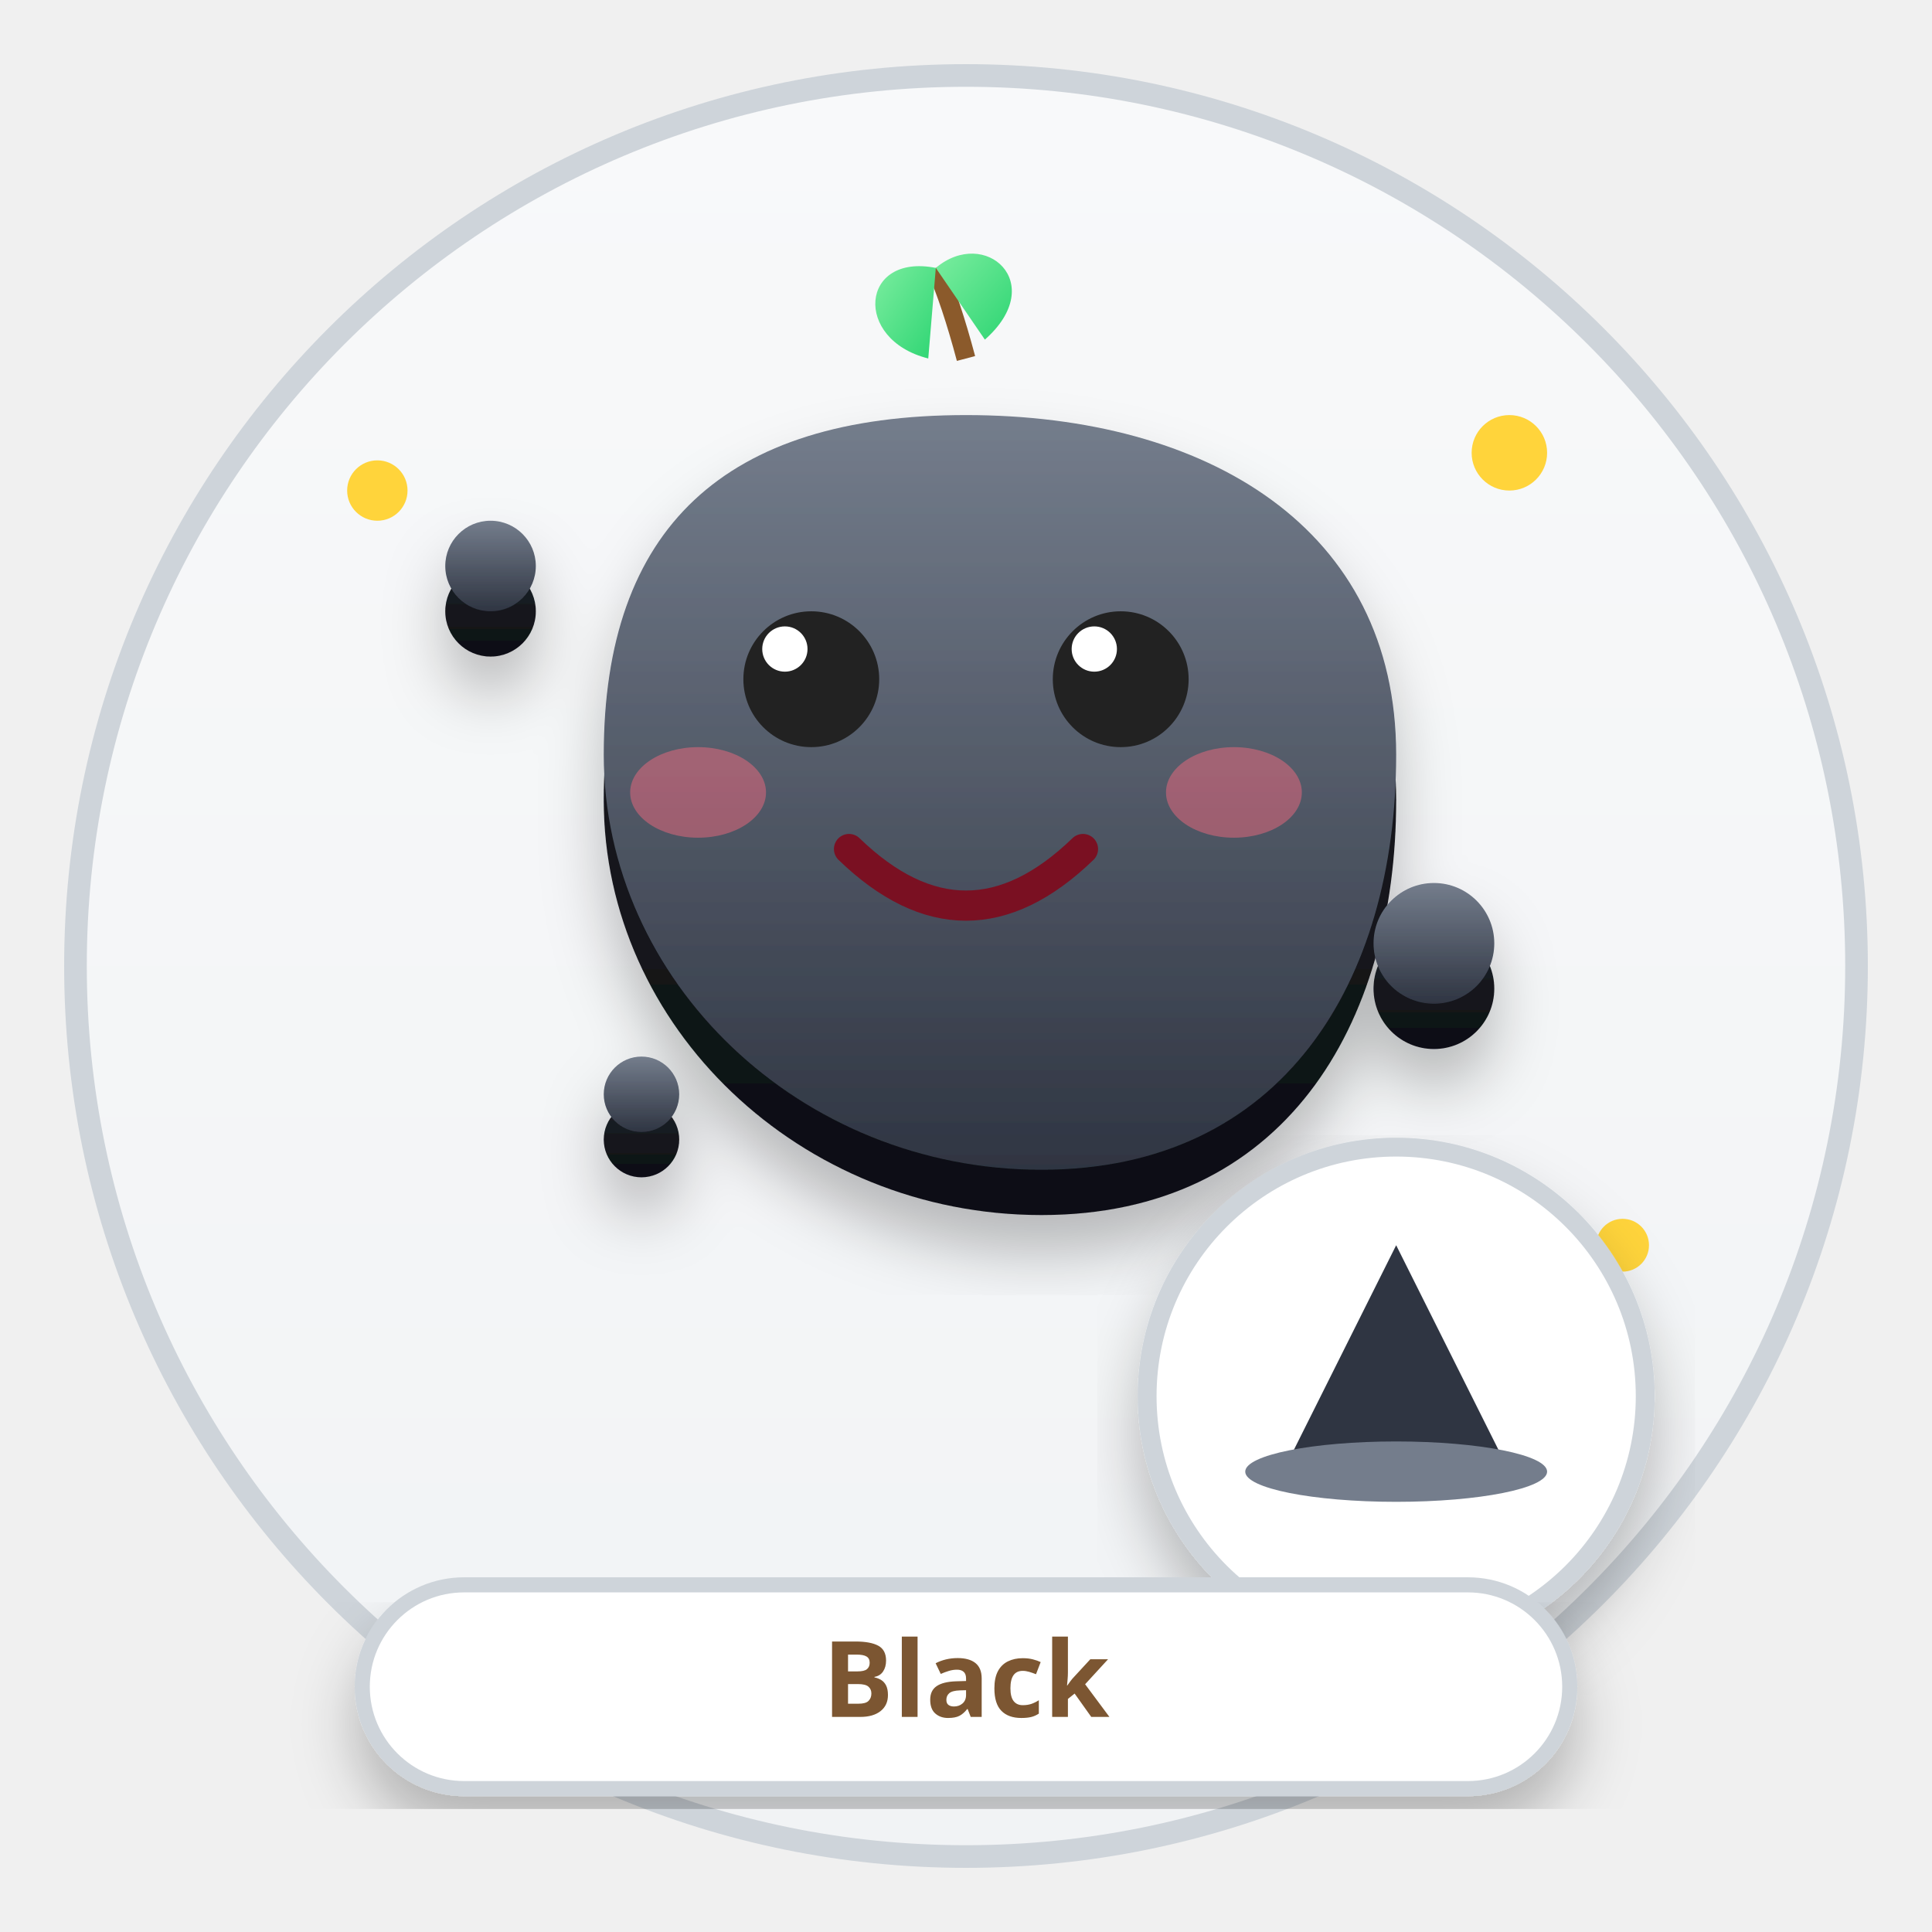
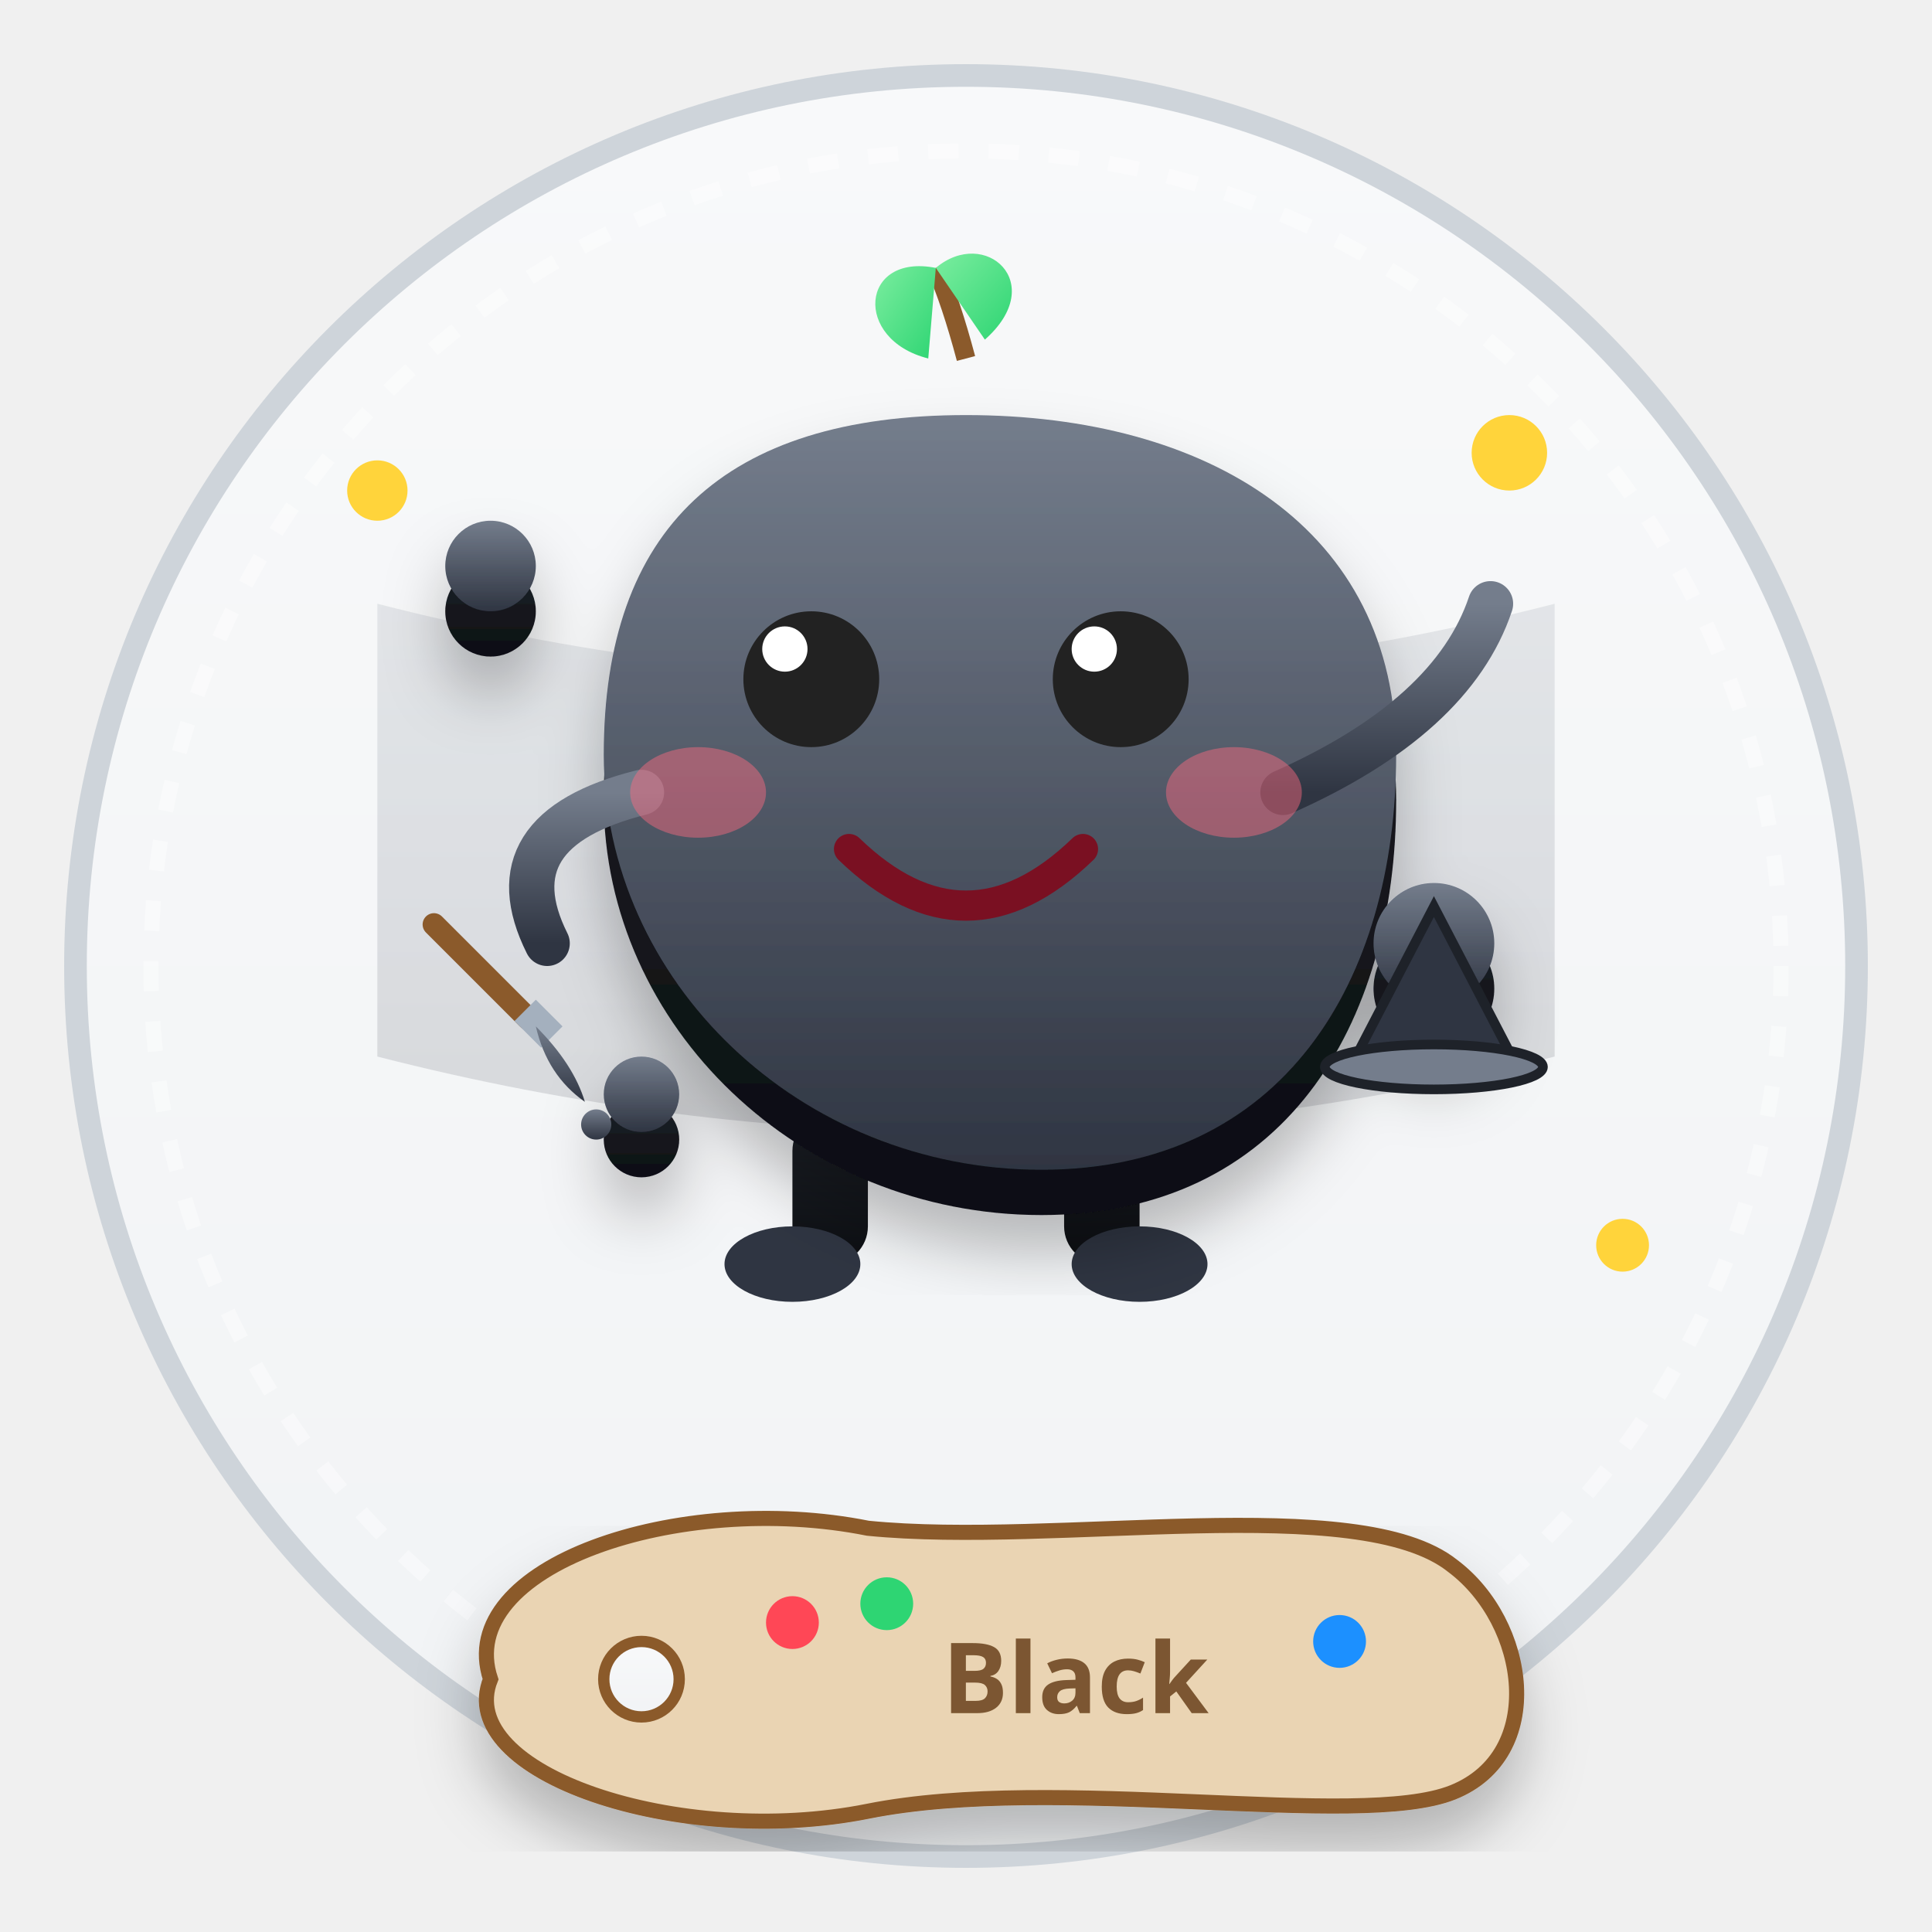
<svg xmlns="http://www.w3.org/2000/svg" viewBox="0 0 512 512" width="100%" height="100%">
  <defs>
    <linearGradient id="bg-black" x1="0%" y1="0%" x2="0%" y2="100%">
      <stop offset="0%" stop-color="#F8F9FA" />
      <stop offset="100%" stop-color="#F1F3F5" />
    </linearGradient>
    <linearGradient id="front-black" x1="0%" y1="0%" x2="0%" y2="100%">
      <stop offset="0%" stop-color="#747d8c" />
      <stop offset="100%" stop-color="#2f3542" />
    </linearGradient>
    <linearGradient id="side-black" x1="0%" y1="0%" x2="0%" y2="100%">
      <stop offset="0%" stop-color="#1e2229" />
      <stop offset="100%" stop-color="#0c0e12" />
    </linearGradient>
    <linearGradient id="leaf-black" x1="0%" y1="0%" x2="100%" y2="100%">
      <stop offset="0%" stop-color="#7BED9F" />
      <stop offset="100%" stop-color="#2ED573" />
    </linearGradient>
    <filter id="shadow-black">
      <feDropShadow dx="0" dy="10" stdDeviation="8" flood-color="#000000" flood-opacity="0.25" />
    </filter>
  </defs>
  <circle cx="256" cy="256" r="236" fill="url(#bg-black)" stroke="#CED4DA" stroke-width="6" />
+   <circle cx="256" cy="256" r="216" fill="none" stroke="#ffffff" stroke-width="4" stroke-dasharray="8,8" opacity="0.4" />
+   <path d="M 100 160 Q 256 200 412 160 L 412 280 Q 256 320 100 280 Z" fill="url(#front-black)" opacity="0.15" />
  <g fill="#FFD43B">
    <circle cx="100" cy="130" r="8" />
    <circle cx="400" cy="120" r="10" />
    <circle cx="430" cy="330" r="7" />
+   </g>
+   <g>
+     <rect x="210" y="295" width="20" height="40" rx="10" fill="url(#side-black)" />
+     <rect x="282" y="295" width="20" height="40" rx="10" fill="url(#side-black)" />
+     <ellipse cx="210" cy="335" rx="18" ry="10" fill="#2f3542" />
+     <ellipse cx="302" cy="335" rx="18" ry="10" fill="#2f3542" />
  </g>
  <g filter="url(#shadow-black)">
    <g fill="url(#side-black)" transform="translate(0, 12)">
      <path d="M 256 110 C 320 110, 370 140, 370 200 C 370 260, 340 310, 276 310 C 212 310, 160 260, 160 200 C 160 140, 192 110, 256 110 Z" />
      <circle cx="130" cy="150" r="12" />
      <circle cx="380" cy="250" r="16" />
      <circle cx="170" cy="290" r="10" />
    </g>
    <g fill="url(#front-black)">
      <path d="M 256 110 C 320 110, 370 140, 370 200 C 370 260, 340 310, 276 310 C 212 310, 160 260, 160 200 C 160 140, 192 110, 256 110 Z" />
      <circle cx="130" cy="150" r="12" />
      <circle cx="380" cy="250" r="16" />
      <circle cx="170" cy="290" r="10" />
    </g>
  </g>
+   <g>
+     <path d="M 170 210 Q 130 220 145 250" stroke="url(#front-black)" stroke-width="12" fill="none" stroke-linecap="round" />
+     <g transform="translate(130 260)">
+       <path d="M -15 -15 L 10 10" stroke="#8B5A2B" stroke-width="6" stroke-linecap="round" />
+       <rect x="7" y="7" width="10" height="8" fill="#a4b0be" transform="rotate(45 12 12)" />
+       <path d="M 12 12 Q 22 22 25 32 Q 15 25 12 12" fill="url(#front-black)" />
+       <circle cx="28" cy="38" r="4" fill="url(#front-black)" />
+     </g>
+     <path d="M 340 210 Q 385 190 395 160" stroke="url(#front-black)" stroke-width="12" fill="none" stroke-linecap="round" />
+   </g>
  <g transform="translate(256 95)">
    <path d="M0 0 Q-4 -15 -8 -24" stroke="#8B5A2B" stroke-width="5" fill="none" />
    <path d="M-8 -24 C-28 -28 -30 -5 -10 0 Z" fill="url(#leaf-black)" />
    <path d="M-8 -24 C5 -35 22 -20 5 -5 Z" fill="url(#leaf-black)" />
  </g>
  <g>
    <circle cx="215" cy="180" r="18" fill="#222" />
    <circle cx="208" cy="172" r="6" fill="#FFF" />
    <circle cx="297" cy="180" r="18" fill="#222" />
    <circle cx="290" cy="172" r="6" fill="#FFF" />
  </g>
  <ellipse cx="185" cy="210" rx="18" ry="12" fill="#FF6B81" opacity="0.45" />
  <ellipse cx="327" cy="210" rx="18" ry="12" fill="#FF6B81" opacity="0.45" />
  <path d="M225 225 Q256 255 287 225" stroke="#7A1022" stroke-width="8" fill="none" stroke-linecap="round" />
+   <g transform="translate(380 270) scale(0.85)">
+     <path d="M -26 15 L 0 -35 L 26 15 Z" fill="#2f3542" stroke="#1e2229" stroke-width="3" />
+     <ellipse cx="0" cy="15" rx="34" ry="7" fill="#747d8c" stroke="#1e2229" stroke-width="3" />
+   </g>
  <g filter="url(#shadow-black)">
-     <circle cx="370" cy="370" r="66" fill="#ffffff" stroke="#CED4DA" stroke-width="5" />
-   </g>
-   <path d="M 340 390 L 370 330 L 400 390 Z" fill="#2f3542" />
-   <ellipse cx="370" cy="390" rx="40" ry="8" fill="#747d8c" />
-   <g filter="url(#shadow-black)">
-     <rect x="96" y="420" width="320" height="54" rx="27" fill="#FFF" stroke="#CED4DA" stroke-width="4" />
-     <text x="256" y="455" text-anchor="middle" font-size="28" font-weight="900" font-family="Comic Sans MS, Arial Rounded MT Bold, sans-serif" fill="#7C5730">Black</text>
+     <path d="M 130 445 C 120 415, 180 395, 230 405 C 280 410, 360 395, 385 415 C 405 430, 410 465, 385 475 C 360 485, 280 470, 230 480 C 180 490, 120 470, 130 445 Z" fill="#EAD4B3" stroke="#8B5A2B" stroke-width="4" />
+     <circle cx="170" cy="445" r="10" fill="url(#bg-black)" stroke="#8B5A2B" stroke-width="3" />
+     <circle cx="210" cy="430" r="7" fill="#ff4757" />
+     <circle cx="235" cy="425" r="7" fill="#2ed573" />
+     <circle cx="355" cy="435" r="7" fill="#1e90ff" />
+     <text x="285" y="454" text-anchor="middle" font-size="26" font-weight="900" font-family="Comic Sans MS, Arial Rounded MT Bold, sans-serif" fill="#7C5730">Black</text>
  </g>
</svg>
